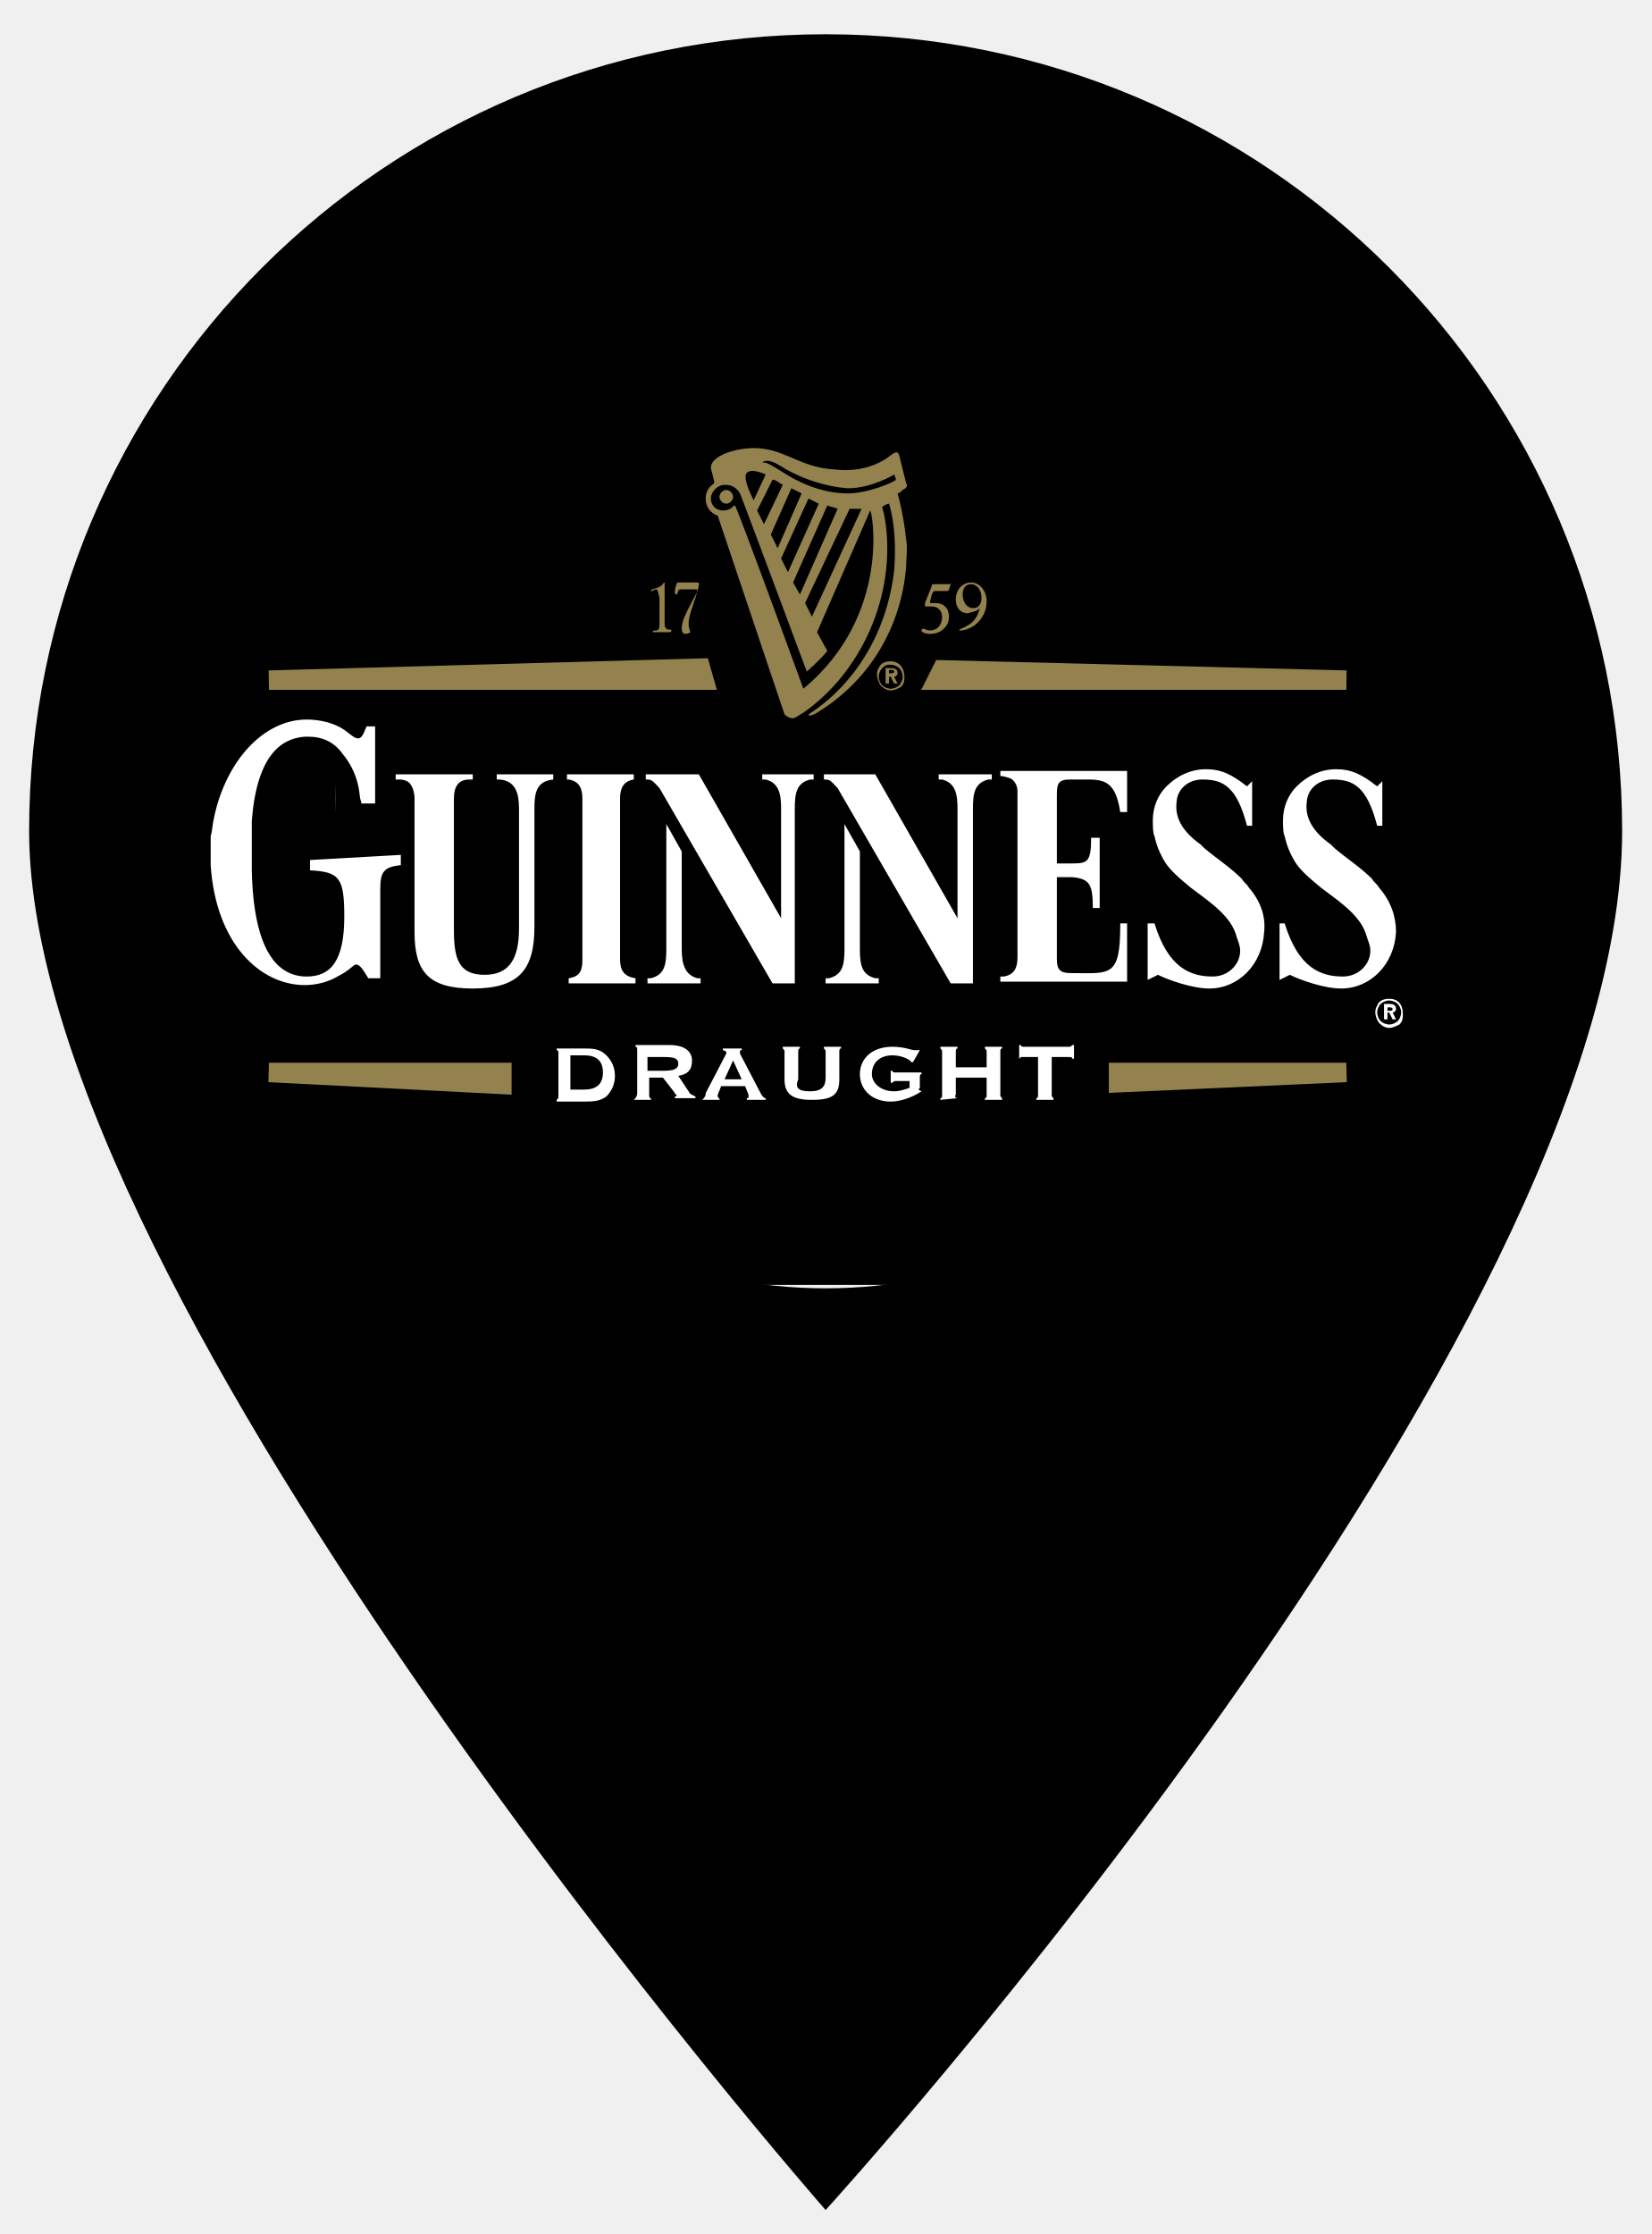
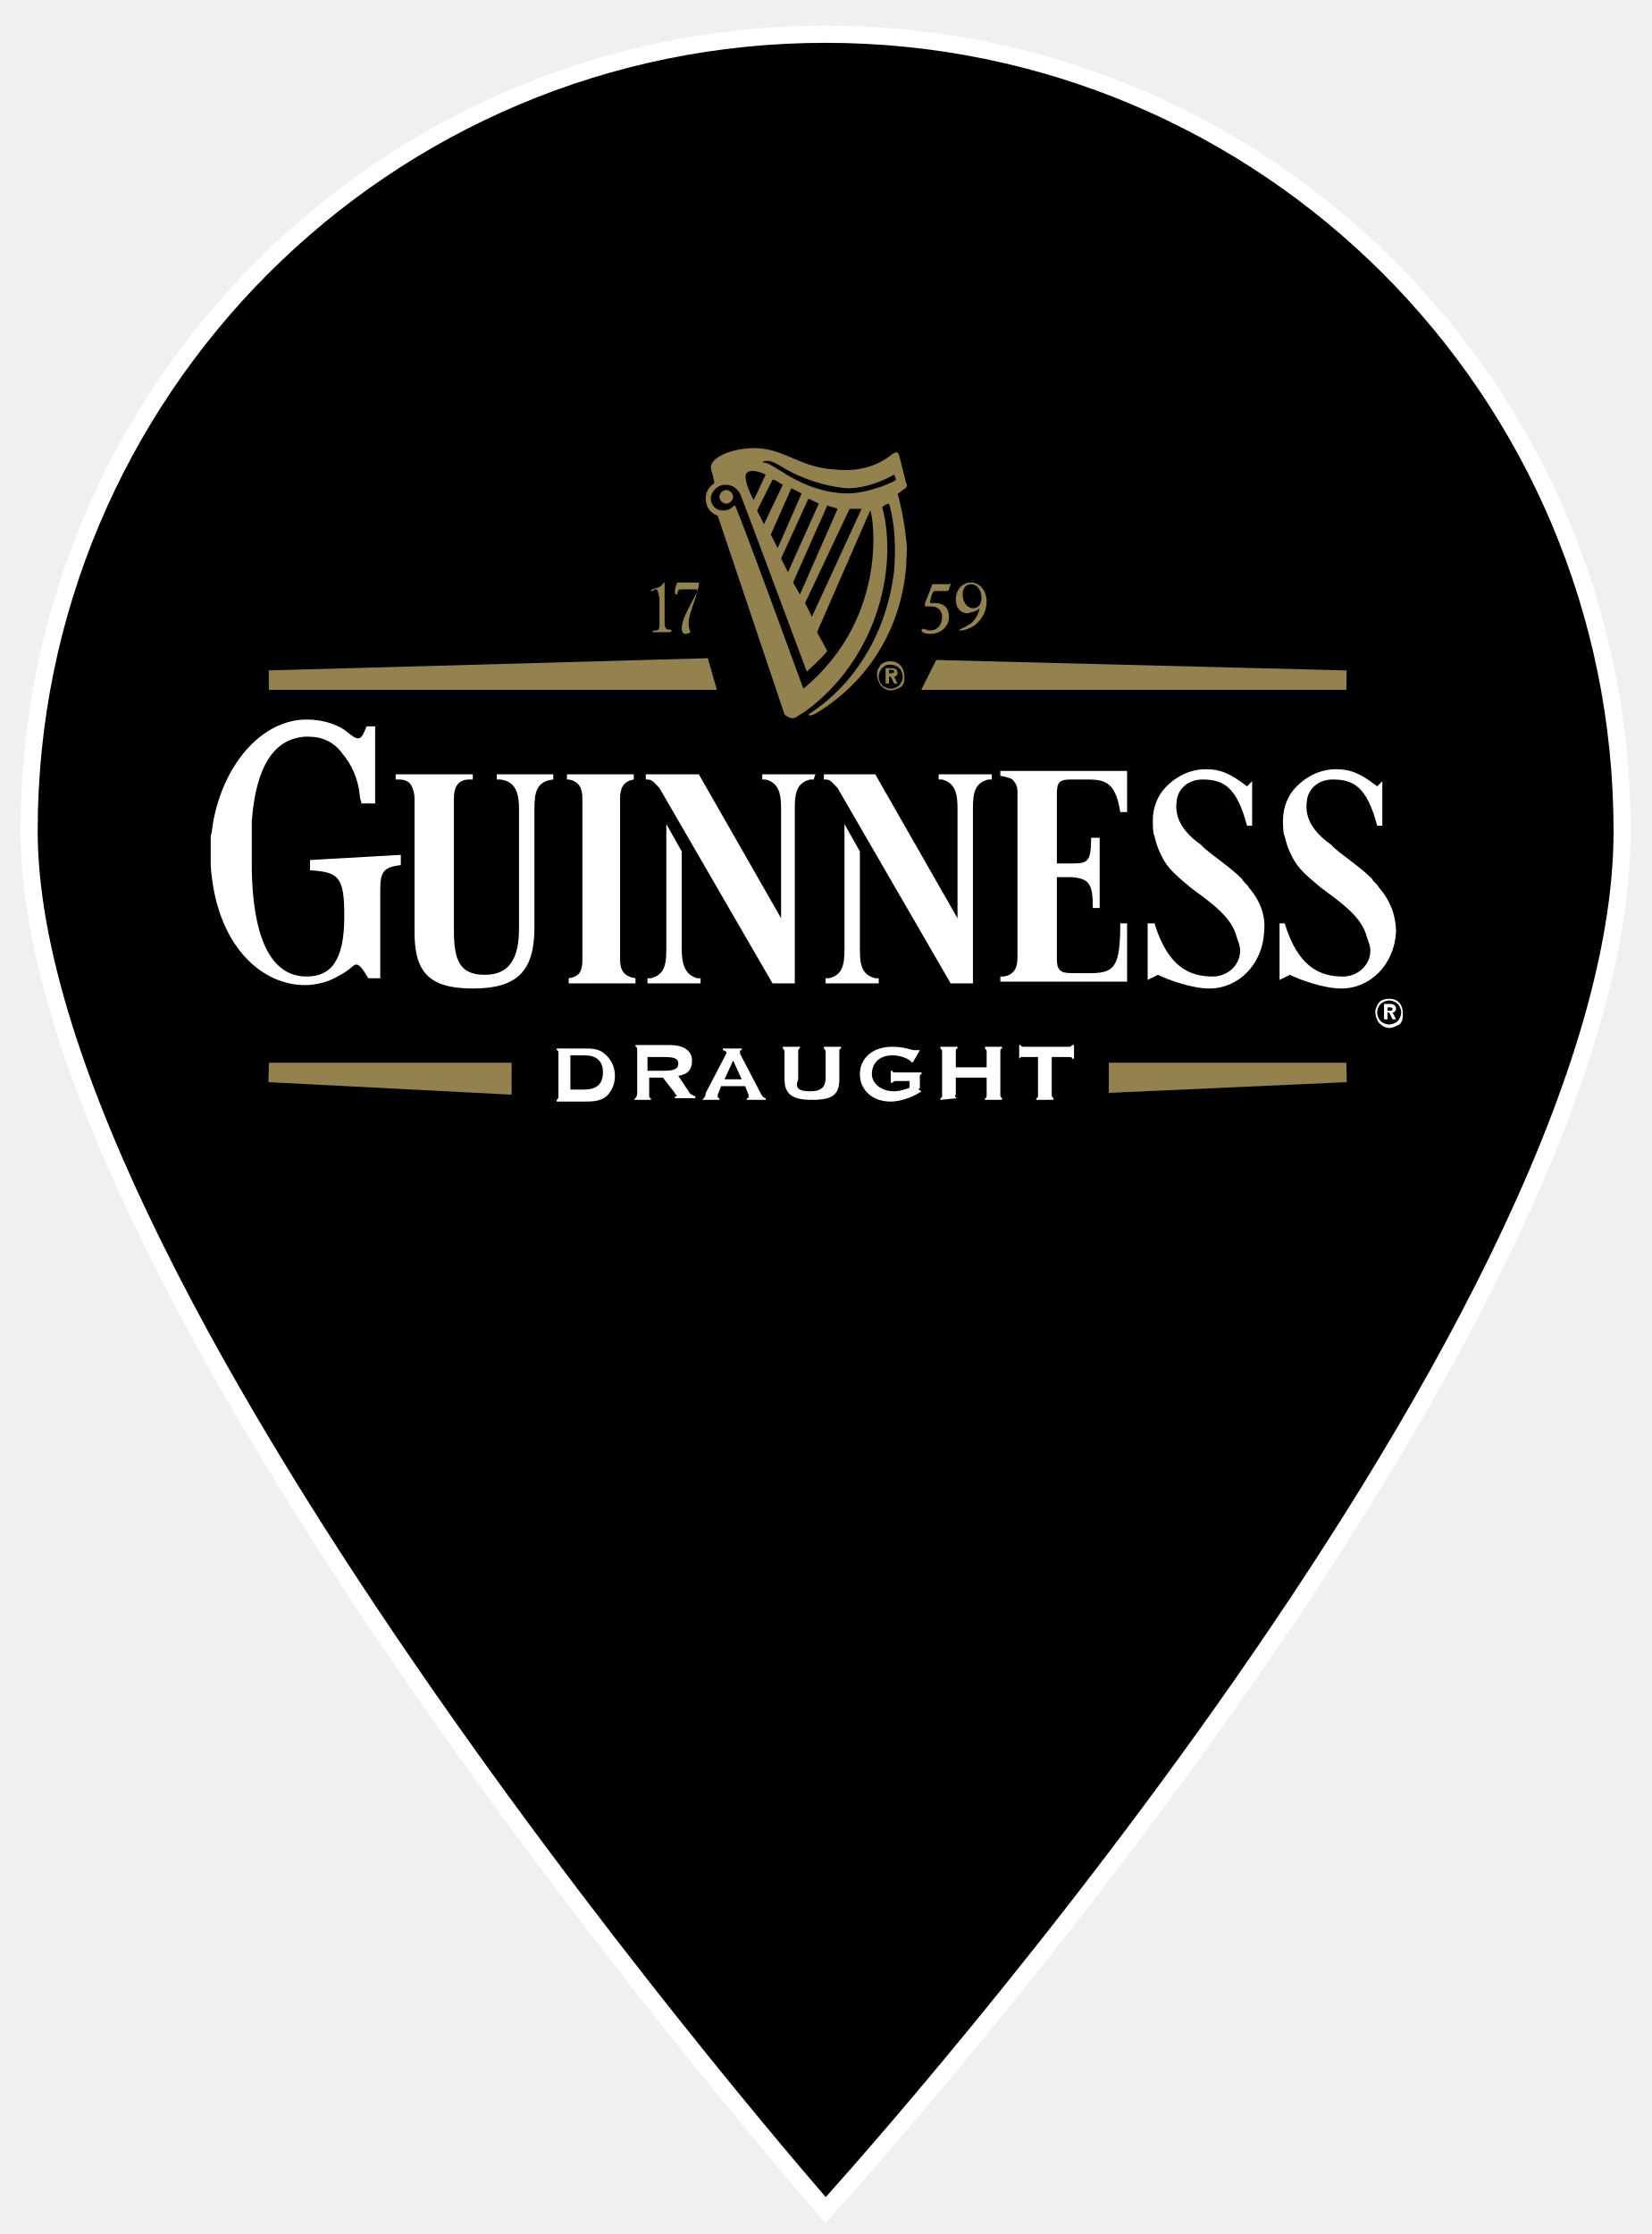
<svg xmlns="http://www.w3.org/2000/svg" version="1.1" id="Layer_1" x="0px" y="0px" viewBox="0 0 96.4 130.4" style="enable-background:new 0 0 96.4 130.4;" xml:space="preserve">
  <style type="text/css">
- 	.st0{fill:#FFFFFF;}
- 	.st1{fill:#93824D;stroke:#93824D;stroke-width:1.134;stroke-miterlimit:2.613;}
- 	.st2{fill:#93824D;}
+ 	.st0{stroke:#FFFFFF;stroke-miterlimit:10;}
+ 	.st1{fill:#FFFFFF;}
+ 	.st2{fill:#93824D;stroke:#93824D;stroke-width:1.134;stroke-miterlimit:2.613;}
+ 	.st3{fill:#93824D;}
</style>
-   <path d="M48.2,2C22.5,2,1.7,22.8,1.7,48.5C1.7,76,48.2,129,48.2,129s46.5-51,46.5-80.5C94.7,22.8,73.9,2,48.2,2z M48.2,75.2  c-15.8,0-28.6-12.8-28.6-28.6C19.6,30.8,32.4,18,48.2,18C64,18,76.8,30.8,76.8,46.6C76.8,62.4,64,75.2,48.2,75.2z" />
-   <path d="M19.6,17.7h58.3V75H19.6V17.7z" />
-   <path class="st0" d="M33.3,61.6h0.8c0.7,0,1.1,0.3,1.1,1c0,0.7-0.4,1-1.1,1h-0.8V61.6z M34,61.2h-1.5v0.1c0.1,0,0.1,0.1,0.1,0.2v2.5  c0,0.1,0,0.1-0.1,0.2v0.1H34c0.6,0,1,0,1.4-0.3c0.3-0.3,0.5-0.7,0.5-1.2c0-0.5-0.2-0.9-0.5-1.2C35,61.2,34.6,61.2,34,61.2L34,61.2z   M38.8,61.7c0.6,0,0.8,0.1,0.8,0.4c0,0.3-0.3,0.4-0.8,0.4h-1v-0.8H38.8L38.8,61.7z M37,64.2h1v-0.1c-0.1,0-0.1-0.1-0.1-0.2v-1h0.8  l0.7,0.9c0,0.1,0.1,0.1,0.1,0.1c0,0.1,0,0.1-0.1,0.1v0.1h1.2v-0.1c-0.2-0.1-0.3-0.1-0.4-0.3l-0.6-0.9c0.6-0.1,0.8-0.4,0.8-0.9  c0-0.5-0.4-0.9-1.3-0.9h-2v0.1c0.1,0,0.1,0.1,0.1,0.2v2.5C37.2,64,37.1,64.1,37,64.2L37,64.2L37,64.2z M42.8,61.9l0.5,1.1h-1  L42.8,61.9z M41,64.2h1v-0.1c-0.1,0-0.1-0.1-0.1-0.1c0,0,0-0.1,0-0.1l0.2-0.5h1.4l0.2,0.5c0,0,0,0.1,0,0.1c0,0.1,0,0.1-0.1,0.1v0.1  h1.1v-0.1c-0.1,0-0.2-0.1-0.3-0.3l-1.2-2.3c0,0,0-0.1,0-0.1c0-0.1,0-0.1,0.1-0.1v-0.1h-1.1v0.1c0.1,0,0.2,0.1,0.2,0.1  c0,0,0,0.1,0,0.1l-1.2,2.3C41.2,63.9,41.2,64,41,64.2L41,64.2L41,64.2L41,64.2z M47.3,63.7c0.7,0,0.9-0.3,0.9-0.8l0-1.5  c0-0.1,0-0.1-0.1-0.2v-0.1h1v0.1c-0.1,0-0.1,0.1-0.1,0.2V63c0,0.9-0.4,1.2-1.6,1.2c-1.1,0-1.6-0.3-1.6-1.2v-1.6c0-0.1,0-0.1-0.1-0.2  v-0.1h1v0.1c-0.1,0-0.1,0.1-0.1,0.2V63C46.4,63.5,46.6,63.7,47.3,63.7L47.3,63.7z M53.8,63.7L53.8,63.7c-0.6,0.4-1.3,0.6-1.8,0.6  c-1.1,0-1.8-0.7-1.8-1.6c0-0.9,0.7-1.6,1.9-1.6c0.7,0,1.1,0.2,1.3,0.2c0,0,0.1,0,0.2,0l0.1,0l-0.4,0.7l-0.1,0c0,0,0,0,0,0  c0-0.1-0.5-0.4-1.1-0.4c-0.7,0-1.2,0.4-1.2,1.1c0,0.5,0.5,1,1.3,1c0.3,0,0.6-0.1,0.9-0.2v-0.4h-0.8c-0.1,0-0.1,0-0.2,0.1H52v-0.7  h0.1c0,0.1,0.1,0.1,0.2,0.1h1.5v0.1c-0.1,0-0.1,0.1-0.1,0.2v0.6C53.6,63.6,53.6,63.6,53.8,63.7L53.8,63.7z M55.9,64.1L55.9,64.1  l-1,0.1v-0.1c0.1,0,0.1-0.1,0.1-0.2v-2.5c0-0.1,0-0.1-0.1-0.2v-0.1h1v0.1c-0.1,0-0.1,0.1-0.1,0.2v0.9h1.8v-0.9c0-0.1,0-0.1-0.1-0.2  v-0.1h1v0.1c-0.1,0-0.1,0.1-0.1,0.2v2.5c0,0.1,0,0.1,0.1,0.2v0.1h-1v-0.1c0.1,0,0.1-0.1,0.1-0.2v-1h-1.8v1  C55.7,64,55.8,64.1,55.9,64.1z M59.5,61.8L59.5,61.8L59.5,61h0.1c0,0.1,0.1,0.1,0.2,0.1h2.6c0.1,0,0.1,0,0.2-0.1h0.1v0.8h-0.1  c0-0.1-0.1-0.1-0.2-0.1h-1v2.2c0,0.1,0,0.1,0.1,0.2v0.1h-1v-0.1c0.1,0,0.1-0.1,0.1-0.2v-2.2h-1C59.6,61.7,59.6,61.7,59.5,61.8  L59.5,61.8z" />
-   <path class="st1" d="M29.3,63.3l-13.6-0.7l13.6,0L29.3,63.3z M65.3,62.6l13.3,0l-13.3,0.6L65.3,62.6z M41.1,39.7l-25.4,0l25.2-0.7  L41.1,39.7L41.1,39.7z M55,39.1l23.6,0.6l-23.9,0L55,39.1L55,39.1z" />
-   <path class="st2" d="M38.3,34.4c-0.1,0-0.2,0.1-0.2,0.1c0,0-0.1,0-0.1,0c0-0.1,0.1-0.1,0.4-0.2c0.3-0.1,0.3-0.3,0.4-0.3  c0,0,0,0,0,0.1c0,0.1,0,0.2,0,0.5v1.7c0,0.2,0,0.3,0.1,0.4c0.1,0.1,0.3,0,0.3,0.1c0,0,0,0.1-0.1,0.1c0,0-0.2,0-0.5,0  c-0.2,0-0.3,0-0.4,0c-0.1,0-0.1,0-0.1,0c0-0.1,0.1-0.1,0.2-0.1c0.2,0,0.2-0.2,0.2-0.4v-1.5C38.4,34.5,38.4,34.4,38.3,34.4L38.3,34.4  z M40.3,34c0.3,0,0.4,0,0.4,0c0.1,0,0.1,0,0.1,0.1c0,0.2-0.1,0.4-0.2,0.8c-0.2,0.6-0.4,1.1-0.4,1.5c0,0.3,0.1,0.4,0.1,0.5  c0,0-0.1,0.1-0.3,0.1c-0.1,0-0.2-0.1-0.2-0.3c0-0.4,0.2-0.8,0.4-1.2c0.3-0.6,0.5-0.9,0.5-1c0-0.1,0-0.1-0.1-0.1h-0.7  c-0.2,0-0.3,0-0.3,0.1c-0.1,0.1,0,0.2-0.1,0.2c0,0-0.1,0-0.1-0.1c0-0.1,0-0.3,0.1-0.5c0-0.1,0.1-0.1,0.1-0.1c0,0,0.2,0,0.5,0H40.3z   M54.4,34.2c0-0.1,0-0.1,0.2-0.1h0.6c0.1,0,0.2,0,0.2,0c0.1,0,0.1-0.1,0.1-0.1c0,0,0,0,0,0c0,0,0,0.1,0,0.1l-0.1,0.3  c0,0.1-0.1,0.1-0.2,0.1h-0.6c-0.1,0-0.1,0-0.2,0.2l-0.1,0.4c0,0,0,0,0,0.1c0,0,0,0,0,0c0,0,0.1,0,0.3,0c0.5,0,0.8,0.3,0.8,0.8  c0,0.3-0.1,0.5-0.3,0.7c-0.2,0.2-0.5,0.3-0.8,0.3c-0.3,0-0.5-0.1-0.5-0.2c0,0,0-0.1,0.1-0.1c0.1,0,0.2,0.1,0.4,0.1  c0.4,0,0.7-0.3,0.7-0.8c0-0.3-0.2-0.6-0.6-0.6c-0.1,0-0.3,0-0.3,0c-0.1,0-0.1,0-0.1-0.1c0,0,0-0.1,0-0.1L54.4,34.2L54.4,34.2z   M56.7,34.1c0.3,0,0.6,0.3,0.6,0.8c0,0.4-0.2,0.6-0.5,0.6c-0.3,0-0.6-0.3-0.6-0.8C56.2,34.3,56.4,34.1,56.7,34.1L56.7,34.1z   M57.2,35.5c-0.1,0.4-0.3,0.8-0.7,1c-0.3,0.2-0.5,0.2-0.5,0.3c0,0,0,0,0.1,0c0.2,0,0.5-0.1,0.8-0.3c0.5-0.4,0.7-0.9,0.7-1.4  c0-0.6-0.4-1.1-0.9-1.1c-0.5,0-0.9,0.4-0.9,1c0,0.5,0.3,0.8,0.7,0.8C56.8,35.7,57,35.7,57.2,35.5L57.2,35.5z M42.8,29  c0,0.2-0.2,0.4-0.4,0.4c-0.2,0-0.4-0.2-0.4-0.4c0,0,0,0,0,0c0-0.2,0.2-0.4,0.4-0.4C42.6,28.6,42.8,28.8,42.8,29z" />
-   <path class="st2" d="M52.4,28.8L52.4,28.8c0.1,0,0.3-0.2,0.3-0.2c0.4-0.2,0.2-0.4,0.2-0.4s-0.3-1.2-0.4-1.6  c-0.1-0.3-0.2-0.2-0.4-0.1c-0.6,0.5-1.7,1.1-3.4,0.9v0c-1.8-0.1-2.7-1-4.1-1.2c-1.2-0.2-3.1,0.3-3.1,1.1c0,0.1,0.2,0.7,0.2,0.9  c-0.1,0.1-0.5,0.3-0.5,0.9c0,0.8,0.7,1,0.7,1l3.9,11.6c0.1,0.1,0.4,0.3,0.6,0.2c0.2-0.1,0.3-0.2,0.5-0.3c3-2.1,4.9-5.8,4.9-9.6  c0-1.5-0.3-2.4-0.3-2.4c0.1-0.1,0.3-0.2,0.4-0.2c0,0,0.5,1.4,0.3,3.9c-0.4,3.5-2.2,6.6-5,8.4c0,0,0,0.2,0.5-0.1  c3.1-1.9,4.9-5,5.2-8.5c0-0.5,0.1-1.1,0-1.6C52.8,30.4,52.5,29.1,52.4,28.8L52.4,28.8z M43.6,27.6c0.3-0.3,1.1,0.1,1.1,0.1L44,29.2  C44,29.2,43.3,27.9,43.6,27.6L43.6,27.6z M46.7,34.7L46.3,34l2-4.5c0.2,0.1,0.4,0.1,0.6,0.2L46.7,34.7z M49.6,29.7  c0.1,0,0.2,0,0.4,0c0.1,0,0.2,0,0.3,0L47.4,36L47,35.2L49.6,29.7z M46,33.4l-0.4-0.8l1.6-3.5c0.2,0.1,0.4,0.2,0.6,0.3L46,33.4  L46,33.4z M45.4,32L45,31.2l1.2-2.7c0.2,0.1,0.4,0.2,0.6,0.3L45.4,32L45.4,32z M44.6,30.6l-0.4-0.8l0.9-1.8c0.2,0,0.4,0.2,0.6,0.3  L44.6,30.6L44.6,30.6z M46.9,40.2c0,0-3.9-10.7-4-10.7s-0.2,0.3-0.7,0.3c-0.4,0-0.7-0.3-0.7-0.7s0.4-0.8,0.8-0.8  c0.2,0,0.6,0,0.9,0.5c0.1,0.2,3.9,10.4,3.9,10.4s0.8-0.7,1.2-1.2l-0.6-1.1l3.1-7.1C50.9,29.7,52.1,35.9,46.9,40.2z M49.5,28.8  c-1.6,0-3-0.7-3.9-1.3c-0.5-0.3-0.8-0.5-1-0.5c0,0-0.1,0-0.1,0c0,0,0,0,0,0c0,0,0,0,0,0c0.1-0.1,0.2-0.1,0.3-0.1  c0.3,0,0.6,0.2,1.1,0.5c0.9,0.5,2.2,1,3.6,1.1c1.4,0,2.7-0.8,2.7-0.8l0,0l0,0c0,0,0.1,0.2,0.1,0.3C52.3,28.1,50.7,28.8,49.5,28.8z" />
-   <path class="st0" d="M81.1,58.4c0.2,0,0.4,0.1,0.5,0.2c0.1,0.1,0.2,0.3,0.2,0.5c0,0.2-0.1,0.4-0.2,0.5c-0.1,0.1-0.3,0.2-0.5,0.2  c-0.2,0-0.4-0.1-0.5-0.2c-0.1-0.1-0.2-0.3-0.2-0.5c0-0.2,0.1-0.4,0.2-0.5C80.7,58.5,80.9,58.4,81.1,58.4L81.1,58.4z M81.1,58.3  c-0.3,0-0.6,0.1-0.7,0.4c-0.2,0.3-0.1,0.7,0.1,1c0.2,0.2,0.4,0.3,0.6,0.3c0.2,0,0.4-0.1,0.6-0.2c0.2-0.2,0.2-0.4,0.2-0.6  C81.9,58.6,81.6,58.3,81.1,58.3C81.1,58.3,81.1,58.3,81.1,58.3L81.1,58.3z M80.8,58.6v0.9H81v-0.4h0.1l0.2,0.4h0.2l-0.2-0.4  c0.1,0,0.2-0.1,0.2-0.2c0-0.2-0.1-0.3-0.4-0.3L80.8,58.6L80.8,58.6L80.8,58.6z M81,58.8L81,58.8c0.2,0,0.3,0,0.3,0.1  c0,0.1-0.1,0.1-0.2,0.1H81V58.8L81,58.8z" />
-   <path class="st2" d="M52,38.8c0.2,0,0.4,0.1,0.5,0.2c0.1,0.1,0.2,0.3,0.2,0.5c0,0.2-0.1,0.4-0.2,0.5c-0.1,0.1-0.3,0.2-0.5,0.2  c-0.2,0-0.4-0.1-0.5-0.2c-0.1-0.1-0.2-0.3-0.2-0.5c0-0.2,0.1-0.4,0.2-0.5C51.7,38.8,51.8,38.8,52,38.8L52,38.8z M52,38.6  c-0.3,0-0.6,0.1-0.7,0.4c-0.1,0.1-0.1,0.3-0.1,0.4c0,0.2,0.1,0.4,0.2,0.6c0.2,0.2,0.4,0.3,0.6,0.3c0.2,0,0.4-0.1,0.6-0.2  c0.2-0.2,0.2-0.4,0.2-0.6C52.8,39,52.5,38.6,52,38.6C52,38.6,52,38.6,52,38.6z M51.7,39v0.9h0.2v-0.4H52l0.2,0.4h0.2l-0.2-0.4  c0.1,0,0.2-0.1,0.2-0.2c0-0.2-0.1-0.3-0.4-0.3L51.7,39L51.7,39z M51.9,39.1L51.9,39.1c0.2,0,0.3,0,0.3,0.1c0,0.1-0.1,0.1-0.2,0.1  h-0.1V39.1L51.9,39.1z" />
-   <path class="st0" d="M36.2,56c0,0.6,0.2,1,0.9,1.1c0,0,0,0,0,0c0,0,0,0,0,0l0,0.3l-3.9,0l0-0.3l0,0C33.9,57,34,56.6,34,56l0-9.4  c0-0.6-0.2-1-0.8-1.1c0,0-0.1,0-0.1,0v-0.3l3.9,0v0.3l0,0c-0.6,0.1-0.8,0.5-0.8,1.1L36.2,56L36.2,56z M18.1,50.2v0.6  c1.7,0.1,2,0.4,2,2.7c0,2.6-0.8,3.5-2.2,3.5c-1.7,0-3.1-1.5-3.2-6.2c0-0.6,0-1.1,0-1.7c0-0.2,0-0.4,0-0.6c0-0.2,0-0.4,0-0.6  c0.3-3.8,1.7-4.8,3.1-4.9l0,0c0.1,0,0.1,0,0.2,0c0.8,0,1.5,0.3,2,1c0.5,0.6,0.9,1.4,1,2.4c0,0.2,0.1,0.4,0.1,0.5h0.8v-4.5h-0.5  c-0.2,0.5-0.3,0.7-0.5,0.7c-0.2,0-0.4-0.2-0.8-0.5c-0.6-0.4-1.4-0.6-2.2-0.6c-2.5,0-4.7,2.4-5.4,5.7c-0.1,0.4-0.1,0.8-0.2,1.1  c0,0.3,0,0.6,0,0.9c0,0.1,0,0.1,0,0.2c0,0.2,0,0.4,0,0.6c0.3,4.6,2.9,7,5.5,7c0.7,0,1.4-0.2,1.9-0.5c0.8-0.4,0.9-0.7,1.1-0.7  c0.2,0,0.4,0.3,0.7,0.8h0.7v-5.2c0-1,0.2-1.3,1.2-1.4v-0.6L18.1,50.2L18.1,50.2L18.1,50.2z M65.4,54c0,3.1-0.6,2.8-2.9,2.8  c-0.6,0-0.8-0.2-0.8-0.8l0-4.8h0.9c1,0.1,1.2,0.4,1.2,1.8l0.4,0l0-4.1h-0.5c0,1.4-0.2,1.5-1.1,1.5h-0.9l0-4c0-0.7,0.1-0.9,0.8-0.9  h0.6c1.2,0,2-0.1,2.3,1.9h0.4l0-2.4l-7.4,0l0,0.3h0.1c0,0,0.5,0.1,0.6,0.2c0.2,0.2,0.3,0.4,0.3,0.7l0,9.7c0,0.6-0.2,1-0.8,1.1h-0.2  l0,0.3h7.4l0-3.4H65.4L65.4,54z M80.5,51.8c-0.1-0.2-0.3-0.3-0.4-0.5c-0.7-0.7-1.5-1.2-2.2-1.8c-0.1-0.1-0.1-0.1-0.2-0.2  c-1.4-1-1.5-1.9-1.4-2.6c0.1-0.7,0.7-1.2,1.5-1.2c1.2,0,2,0.4,2.6,2.7l0.3,0v-2.6c0,0-0.3,0.3-0.3,0.3c-0.9-0.7-1.5-1-2.4-1l0,0  c-0.9,0-1.7,0.4-2.3,1c-0.5,0.5-0.8,1.2-0.8,2c0,0.1,0,0.8,0.1,0.9c0.1,0.5,0.3,1,0.6,1.5c0.3,0.5,0.9,1,1.5,1.5  c1.2,0.9,2.4,1.7,2.7,2.9c0.1,0.3,0.2,0.5,0.2,0.8c0,0.8-0.7,1.5-1.6,1.5c-1.3,0-2.6-0.5-3.4-3.1h-0.3v3.3c0,0,0.6-0.3,0.6-0.3  c0.6,0.3,2,0.8,3,0.8c1.7,0,3.1-1.4,3.2-3.3C81.5,53.5,81.2,52.6,80.5,51.8L80.5,51.8z M72.9,51.8c-0.1-0.2-0.3-0.3-0.4-0.5  c-0.7-0.7-1.5-1.2-2.2-1.8c-0.1-0.1-0.1-0.1-0.2-0.2c-1.4-1-1.5-1.9-1.4-2.6c0.1-0.7,0.7-1.2,1.5-1.2c1.2,0,2,0.4,2.6,2.7l0.3,0  v-2.6c0,0-0.3,0.3-0.3,0.3c-0.9-0.7-1.5-1-2.4-1l0,0c-0.9,0-1.7,0.4-2.3,1c-0.5,0.5-0.8,1.2-0.8,2c0,0.1,0,0.8,0.1,0.9  c0.1,0.5,0.3,1,0.6,1.5c0.3,0.5,0.9,1,1.5,1.5c1.2,0.9,2.4,1.7,2.7,2.9c0.1,0.3,0.2,0.5,0.2,0.8c0,0.8-0.7,1.5-1.6,1.5  c-1.3,0-2.6-0.5-3.4-3.1H67v3.3c0,0,0.6-0.3,0.6-0.3c0.6,0.3,2,0.8,3,0.8c1.7,0,3.1-1.4,3.2-3.3C73.9,53.5,73.6,52.6,72.9,51.8  L72.9,51.8z M29,45.2l0,0.3l0.2,0c0.9,0.1,1.1,0.8,1.1,1.7l0,7c0,1.8-0.6,2.7-2,2.7c-1.5,0-1.8-0.9-1.8-2.6l0-7.7  c0-0.6,0.2-1.1,0.9-1.1c0,0,0.2,0,0.2,0s0-0.3,0-0.3v0l-4.5,0l0,0.3l0.2,0c0.3,0,0.5,0.1,0.6,0.2c0.2,0.2,0.3,0.6,0.3,0.9l0,7.8  c0,2.3,0.8,3.3,3.4,3.3c2.7,0,3.6-1.1,3.6-3.6l0-6.9c0-0.9,0.1-1.6,1.1-1.7c0,0,0,0,0,0l0-0.3L29,45.2L29,45.2z M57.9,45.2l-3.1,0  v0.3H55c0.8,0.2,0.9,0.9,0.9,1.7l0,6.4l-4.8-8.4l-3,0v0.3c0,0,0.1,0,0.1,0c0.3,0,0.4,0.2,0.7,0.5l6.6,11.4h1.3l0-10.2  c0-0.9,0.1-1.5,0.9-1.7h0.2V45.2z M50.2,55.4l0-5.7l-0.9-1.6l0,7.3c0,0.9-0.1,1.5-0.9,1.7h-0.2l0,0.3l3.1,0v-0.3h-0.2  C50.3,56.9,50.2,56.3,50.2,55.4z M47.6,45.2l-3.1,0l0,0.3h0.2c0.8,0.2,0.9,0.9,0.9,1.7l0,6.4l-4.8-8.4l-2,0l-1.1,0l0,0.3  c0,0,0.1,0,0.1,0c0.3,0,0.4,0.2,0.7,0.5l6.6,11.4l1.3,0l0-10.2c0-0.9,0.1-1.5,0.9-1.7h0.2V45.2L47.6,45.2z M39.8,55.4l0-5.7  l-0.9-1.6l0,7.3c0,0.9-0.1,1.5-0.9,1.7h-0.2v0.3l3.1,0l0-0.3h-0.2C40,56.9,39.8,56.3,39.8,55.4L39.8,55.4z" />
+   <path class="st0" d="M48.2,2C22.5,2,1.7,22.8,1.7,48.5C1.7,76,48.2,129,48.2,129s46.5-51,46.5-80.5C94.7,22.8,73.9,2,48.2,2z   M48.2,75.2c-15.8,0-28.6-12.8-28.6-28.6S32.4,18,48.2,18s28.6,12.8,28.6,28.6S64,75.2,48.2,75.2z" />
+   <path d="M17.8,15h60v63.7h-60V15z" />
+   <path class="st1" d="M33.3,61.6h0.8c0.7,0,1.1,0.3,1.1,1s-0.4,1-1.1,1h-0.8V61.6z M34,61.2h-1.5v0.1c0.1,0,0.1,0.1,0.1,0.2V64  c0,0.1,0,0.1-0.1,0.2v0.1H34c0.6,0,1,0,1.4-0.3c0.3-0.3,0.5-0.7,0.5-1.2s-0.2-0.9-0.5-1.2C35,61.2,34.6,61.2,34,61.2L34,61.2z   M38.8,61.7c0.6,0,0.8,0.1,0.8,0.4c0,0.3-0.3,0.4-0.8,0.4h-1v-0.8L38.8,61.7L38.8,61.7z M37,64.2h1v-0.1c-0.1,0-0.1-0.1-0.1-0.2v-1  h0.8l0.7,0.9c0,0.1,0.1,0.1,0.1,0.1c0,0.1,0,0.1-0.1,0.1v0.1h1.2V64c-0.2-0.1-0.3-0.1-0.4-0.3l-0.6-0.9c0.6-0.1,0.8-0.4,0.8-0.9  S40,61,39.1,61h-2v0.1c0.1,0,0.1,0.1,0.1,0.2v2.5C37.2,64,37.1,64.1,37,64.2L37,64.2L37,64.2z M42.8,61.9l0.5,1.1h-1L42.8,61.9z   M41,64.2h1v-0.1c-0.1,0-0.1-0.1-0.1-0.1v-0.1l0.2-0.5h1.4l0.2,0.5V64c0,0.1,0,0.1-0.1,0.1v0.1h1.1v-0.1c-0.1,0-0.2-0.1-0.3-0.3  l-1.2-2.3v-0.1c0-0.1,0-0.1,0.1-0.1v-0.1h-1.1v0.1c0.1,0,0.2,0.1,0.2,0.1v0.1l-1.2,2.3C41.2,63.9,41.2,64,41,64.2L41,64.2L41,64.2  L41,64.2z M47.3,63.7c0.7,0,0.9-0.3,0.9-0.8v-1.5c0-0.1,0-0.1-0.1-0.2v-0.1h1v0.1c-0.1,0-0.1,0.1-0.1,0.2V63c0,0.9-0.4,1.2-1.6,1.2  c-1.1,0-1.6-0.3-1.6-1.2v-1.6c0-0.1,0-0.1-0.1-0.2v-0.1h1v0.1c-0.1,0-0.1,0.1-0.1,0.2V63C46.4,63.5,46.6,63.7,47.3,63.7L47.3,63.7z   M53.8,63.7L53.8,63.7c-0.6,0.4-1.3,0.6-1.8,0.6c-1.1,0-1.8-0.7-1.8-1.6c0-0.9,0.7-1.6,1.9-1.6c0.7,0,1.1,0.2,1.3,0.2  c0,0,0.1,0,0.2,0h0.1L53.3,62h-0.1l0,0c0-0.1-0.5-0.4-1.1-0.4c-0.7,0-1.2,0.4-1.2,1.1c0,0.5,0.5,1,1.3,1c0.3,0,0.6-0.1,0.9-0.2v-0.4  h-0.8c-0.1,0-0.1,0-0.2,0.1H52v-0.7h0.1c0,0.1,0.1,0.1,0.2,0.1h1.5v0.1c-0.1,0-0.1,0.1-0.1,0.2v0.6C53.6,63.6,53.6,63.6,53.8,63.7  L53.8,63.7z M55.9,64.1L55.9,64.1l-1,0.1v-0.1c0.1,0,0.1-0.1,0.1-0.2v-2.5c0-0.1,0-0.1-0.1-0.2v-0.1h1v0.1c-0.1,0-0.1,0.1-0.1,0.2  v0.9h1.8v-0.9c0-0.1,0-0.1-0.1-0.2v-0.1h1v0.1c-0.1,0-0.1,0.1-0.1,0.2v2.5c0,0.1,0,0.1,0.1,0.2v0.1h-1v-0.1c0.1,0,0.1-0.1,0.1-0.2  v-1h-1.8v1C55.7,64,55.8,64.1,55.9,64.1z M59.5,61.8L59.5,61.8V61h0.1c0,0.1,0.1,0.1,0.2,0.1h2.6c0.1,0,0.1,0,0.2-0.1h0.1v0.8h-0.1  c0-0.1-0.1-0.1-0.2-0.1h-1v2.2c0,0.1,0,0.1,0.1,0.2v0.1h-1v-0.1c0.1,0,0.1-0.1,0.1-0.2v-2.2h-1C59.6,61.7,59.6,61.7,59.5,61.8  L59.5,61.8z" />
+   <path class="st2" d="M29.3,63.3l-13.6-0.7h13.6V63.3z M65.3,62.6h13.3l-13.3,0.6V62.6z M41.1,39.7H15.7L40.9,39L41.1,39.7L41.1,39.7  z M55,39.1l23.6,0.6H54.7L55,39.1L55,39.1z" />
+   <path class="st3" d="M38.3,34.4c-0.1,0-0.2,0.1-0.2,0.1H38c0-0.1,0.1-0.1,0.4-0.2c0.3-0.1,0.3-0.3,0.4-0.3c0,0,0,0,0,0.1  s0,0.2,0,0.5v1.7c0,0.2,0,0.3,0.1,0.4c0.1,0.1,0.3,0,0.3,0.1c0,0,0,0.1-0.1,0.1c0,0-0.2,0-0.5,0c-0.2,0-0.3,0-0.4,0  c-0.1,0-0.1,0-0.1,0c0-0.1,0.1-0.1,0.2-0.1c0.2,0,0.2-0.2,0.2-0.4v-1.5C38.4,34.5,38.4,34.4,38.3,34.4L38.3,34.4z M40.3,34  c0.3,0,0.4,0,0.4,0c0.1,0,0.1,0,0.1,0.1c0,0.2-0.1,0.4-0.2,0.8c-0.2,0.6-0.4,1.1-0.4,1.5c0,0.3,0.1,0.4,0.1,0.5c0,0-0.1,0.1-0.3,0.1  c-0.1,0-0.2-0.1-0.2-0.3c0-0.4,0.2-0.8,0.4-1.2c0.3-0.6,0.5-0.9,0.5-1s0-0.1-0.1-0.1h-0.7c-0.2,0-0.3,0-0.3,0.1  c-0.1,0.1,0,0.2-0.1,0.2c0,0-0.1,0-0.1-0.1s0-0.3,0.1-0.5c0-0.1,0.1-0.1,0.1-0.1s0.2,0,0.5,0H40.3z M54.4,34.2c0-0.1,0-0.1,0.2-0.1  h0.6c0.1,0,0.2,0,0.2,0c0.1,0,0.1-0.1,0.1-0.1l0,0v0.1l-0.1,0.3c0,0.1-0.1,0.1-0.2,0.1h-0.6c-0.1,0-0.1,0-0.2,0.2l-0.1,0.4  c0,0,0,0,0,0.1l0,0c0,0,0.1,0,0.3,0c0.5,0,0.8,0.3,0.8,0.8c0,0.3-0.1,0.5-0.3,0.7S54.6,37,54.3,37s-0.5-0.1-0.5-0.2  c0,0,0-0.1,0.1-0.1s0.2,0.1,0.4,0.1c0.4,0,0.7-0.3,0.7-0.8c0-0.3-0.2-0.6-0.6-0.6c-0.1,0-0.3,0-0.3,0c-0.1,0-0.1,0-0.1-0.1v-0.1  L54.4,34.2L54.4,34.2z M56.7,34.1c0.3,0,0.6,0.3,0.6,0.8c0,0.4-0.2,0.6-0.5,0.6s-0.6-0.3-0.6-0.8C56.2,34.3,56.4,34.1,56.7,34.1  L56.7,34.1z M57.2,35.5c-0.1,0.4-0.3,0.8-0.7,1c-0.3,0.2-0.5,0.2-0.5,0.3c0,0,0,0,0.1,0c0.2,0,0.5-0.1,0.8-0.3  c0.5-0.4,0.7-0.9,0.7-1.4c0-0.6-0.4-1.1-0.9-1.1s-0.9,0.4-0.9,1c0,0.5,0.3,0.8,0.7,0.8C56.8,35.7,57,35.7,57.2,35.5L57.2,35.5z   M42.8,29c0,0.2-0.2,0.4-0.4,0.4S42,29.2,42,29l0,0c0-0.2,0.2-0.4,0.4-0.4S42.8,28.8,42.8,29z" />
+   <path class="st3" d="M52.4,28.8L52.4,28.8c0.1,0,0.3-0.2,0.3-0.2c0.4-0.2,0.2-0.4,0.2-0.4s-0.3-1.2-0.4-1.6  c-0.1-0.3-0.2-0.2-0.4-0.1c-0.6,0.5-1.7,1.1-3.4,0.9l0,0c-1.8-0.1-2.7-1-4.1-1.2c-1.2-0.2-3.1,0.3-3.1,1.1c0,0.1,0.2,0.7,0.2,0.9  c-0.1,0.1-0.5,0.3-0.5,0.9c0,0.8,0.7,1,0.7,1l3.9,11.6c0.1,0.1,0.4,0.3,0.6,0.2c0.2-0.1,0.3-0.2,0.5-0.3c3-2.1,4.9-5.8,4.9-9.6  c0-1.5-0.3-2.4-0.3-2.4c0.1-0.1,0.3-0.2,0.4-0.2c0,0,0.5,1.4,0.3,3.9c-0.4,3.5-2.2,6.6-5,8.4c0,0,0,0.2,0.5-0.1  c3.1-1.9,4.9-5,5.2-8.5c0-0.5,0.1-1.1,0-1.6C52.8,30.4,52.5,29.1,52.4,28.8L52.4,28.8z M43.6,27.6c0.3-0.3,1.1,0.1,1.1,0.1L44,29.2  C44,29.2,43.3,27.9,43.6,27.6L43.6,27.6z M46.7,34.7L46.3,34l2-4.5c0.2,0.1,0.4,0.1,0.6,0.2L46.7,34.7z M49.6,29.7  c0.1,0,0.2,0,0.4,0c0.1,0,0.2,0,0.3,0L47.4,36L47,35.2L49.6,29.7z M46,33.4l-0.4-0.8l1.6-3.5c0.2,0.1,0.4,0.2,0.6,0.3L46,33.4  L46,33.4z M45.4,32L45,31.2l1.2-2.7c0.2,0.1,0.4,0.2,0.6,0.3L45.4,32L45.4,32z M44.6,30.6l-0.4-0.8l0.9-1.8c0.2,0,0.4,0.2,0.6,0.3  L44.6,30.6L44.6,30.6z M46.9,40.2c0,0-3.9-10.7-4-10.7s-0.2,0.3-0.7,0.3c-0.4,0-0.7-0.3-0.7-0.7s0.4-0.8,0.8-0.8  c0.2,0,0.6,0,0.9,0.5c0.1,0.2,3.9,10.4,3.9,10.4s0.8-0.7,1.2-1.2l-0.6-1.1l3.1-7.1C50.9,29.7,52.1,35.9,46.9,40.2z M49.5,28.8  c-1.6,0-3-0.7-3.9-1.3c-0.5-0.3-0.8-0.5-1-0.5h-0.1l0,0l0,0c0.1-0.1,0.2-0.1,0.3-0.1c0.3,0,0.6,0.2,1.1,0.5c0.9,0.5,2.2,1,3.6,1.1  c1.4,0,2.7-0.8,2.7-0.8l0,0l0,0c0,0,0.1,0.2,0.1,0.3C52.3,28.1,50.7,28.8,49.5,28.8z" />
+   <path class="st1" d="M81.1,58.4c0.2,0,0.4,0.1,0.5,0.2c0.1,0.1,0.2,0.3,0.2,0.5s-0.1,0.4-0.2,0.5s-0.3,0.2-0.5,0.2s-0.4-0.1-0.5-0.2  c-0.1-0.1-0.2-0.3-0.2-0.5s0.1-0.4,0.2-0.5C80.7,58.5,80.9,58.4,81.1,58.4L81.1,58.4z M81.1,58.3c-0.3,0-0.6,0.1-0.7,0.4  c-0.2,0.3-0.1,0.7,0.1,1c0.2,0.2,0.4,0.3,0.6,0.3s0.4-0.1,0.6-0.2c0.2-0.2,0.2-0.4,0.2-0.6C81.9,58.6,81.6,58.3,81.1,58.3L81.1,58.3  L81.1,58.3z M80.8,58.6v0.9H81v-0.4h0.1l0.2,0.4h0.2l-0.2-0.4c0.1,0,0.2-0.1,0.2-0.2c0-0.2-0.1-0.3-0.4-0.3H80.8L80.8,58.6  L80.8,58.6z M81,58.8L81,58.8c0.2,0,0.3,0,0.3,0.1S81.2,59,81.1,59H81V58.8L81,58.8z" />
+   <path class="st3" d="M52,38.8c0.2,0,0.4,0.1,0.5,0.2c0.1,0.1,0.2,0.3,0.2,0.5s-0.1,0.4-0.2,0.5c-0.1,0.1-0.3,0.2-0.5,0.2  s-0.4-0.1-0.5-0.2c-0.1-0.1-0.2-0.3-0.2-0.5s0.1-0.4,0.2-0.5C51.7,38.8,51.8,38.8,52,38.8L52,38.8z M52,38.6c-0.3,0-0.6,0.1-0.7,0.4  c-0.1,0.1-0.1,0.3-0.1,0.4c0,0.2,0.1,0.4,0.2,0.6c0.2,0.2,0.4,0.3,0.6,0.3c0.2,0,0.4-0.1,0.6-0.2c0.2-0.2,0.2-0.4,0.2-0.6  C52.8,39,52.5,38.6,52,38.6L52,38.6z M51.7,39v0.9h0.2v-0.4H52l0.2,0.4h0.2l-0.2-0.4c0.1,0,0.2-0.1,0.2-0.2c0-0.2-0.1-0.3-0.4-0.3  H51.7L51.7,39z M51.9,39.1L51.9,39.1c0.2,0,0.3,0,0.3,0.1s-0.1,0.1-0.2,0.1h-0.1V39.1L51.9,39.1z" />
+   <path class="st1" d="M36.2,56c0,0.6,0.2,1,0.9,1.1l0,0l0,0v0.3h-3.9v-0.3l0,0C33.9,57,34,56.6,34,56v-9.4c0-0.6-0.2-1-0.8-1.1h-0.1  v-0.3H37v0.3l0,0c-0.6,0.1-0.8,0.5-0.8,1.1L36.2,56L36.2,56z M18.1,50.2v0.6c1.7,0.1,2,0.4,2,2.7c0,2.6-0.8,3.5-2.2,3.5  c-1.7,0-3.1-1.5-3.2-6.2c0-0.6,0-1.1,0-1.7c0-0.2,0-0.4,0-0.6c0-0.2,0-0.4,0-0.6c0.3-3.8,1.7-4.8,3.1-4.9l0,0c0.1,0,0.1,0,0.2,0  c0.8,0,1.5,0.3,2,1c0.5,0.6,0.9,1.4,1,2.4c0,0.2,0.1,0.4,0.1,0.5h0.8v-4.5h-0.5c-0.2,0.5-0.3,0.7-0.5,0.7s-0.4-0.2-0.8-0.5  c-0.6-0.4-1.4-0.6-2.2-0.6c-2.5,0-4.7,2.4-5.4,5.7c-0.1,0.4-0.1,0.8-0.2,1.1c0,0.3,0,0.6,0,0.9c0,0.1,0,0.1,0,0.2c0,0.2,0,0.4,0,0.6  c0.3,4.6,2.9,7,5.5,7c0.7,0,1.4-0.2,1.9-0.5c0.8-0.4,0.9-0.7,1.1-0.7s0.4,0.3,0.7,0.8h0.7v-5.2c0-1,0.2-1.3,1.2-1.4v-0.6L18.1,50.2  L18.1,50.2L18.1,50.2z M65.4,54c0,3.1-0.6,2.8-2.9,2.8c-0.6,0-0.8-0.2-0.8-0.8v-4.8h0.9c1,0.1,1.2,0.4,1.2,1.8h0.4v-4.1h-0.5  c0,1.4-0.2,1.5-1.1,1.5h-0.9v-4c0-0.7,0.1-0.9,0.8-0.9h0.6c1.2,0,2-0.1,2.3,1.9h0.4V45h-7.4v0.3h0.1c0,0,0.5,0.1,0.6,0.2  c0.2,0.2,0.3,0.4,0.3,0.7v9.7c0,0.6-0.2,1-0.8,1.1h-0.2v0.3h7.4v-3.4h-0.4V54z M80.5,51.8c-0.1-0.2-0.3-0.3-0.4-0.5  c-0.7-0.7-1.5-1.2-2.2-1.8c-0.1-0.1-0.1-0.1-0.2-0.2c-1.4-1-1.5-1.9-1.4-2.6c0.1-0.7,0.7-1.2,1.5-1.2c1.2,0,2,0.4,2.6,2.7h0.3v-2.6  l-0.3,0.3c-0.9-0.7-1.5-1-2.4-1l0,0c-0.9,0-1.7,0.4-2.3,1c-0.5,0.5-0.8,1.2-0.8,2c0,0.1,0,0.8,0.1,0.9c0.1,0.5,0.3,1,0.6,1.5  c0.3,0.5,0.9,1,1.5,1.5c1.2,0.9,2.4,1.7,2.7,2.9c0.1,0.3,0.2,0.5,0.2,0.8c0,0.8-0.7,1.5-1.6,1.5c-1.3,0-2.6-0.5-3.4-3.1h-0.3v3.3  l0.6-0.3c0.6,0.3,2,0.8,3,0.8c1.7,0,3.1-1.4,3.2-3.3C81.5,53.5,81.2,52.6,80.5,51.8L80.5,51.8z M72.9,51.8c-0.1-0.2-0.3-0.3-0.4-0.5  c-0.7-0.7-1.5-1.2-2.2-1.8c-0.1-0.1-0.1-0.1-0.2-0.2c-1.4-1-1.5-1.9-1.4-2.6c0.1-0.7,0.7-1.2,1.5-1.2c1.2,0,2,0.4,2.6,2.7h0.3v-2.6  l-0.3,0.3c-0.9-0.7-1.5-1-2.4-1l0,0c-0.9,0-1.7,0.4-2.3,1c-0.5,0.5-0.8,1.2-0.8,2c0,0.1,0,0.8,0.1,0.9c0.1,0.5,0.3,1,0.6,1.5  c0.3,0.5,0.9,1,1.5,1.5c1.2,0.9,2.4,1.7,2.7,2.9c0.1,0.3,0.2,0.5,0.2,0.8c0,0.8-0.7,1.5-1.6,1.5c-1.3,0-2.6-0.5-3.4-3.1H67v3.3  l0.6-0.3c0.6,0.3,2,0.8,3,0.8c1.7,0,3.1-1.4,3.2-3.3C73.9,53.5,73.6,52.6,72.9,51.8L72.9,51.8z M29,45.2v0.3h0.2  c0.9,0.1,1.1,0.8,1.1,1.7v7c0,1.8-0.6,2.7-2,2.7c-1.5,0-1.8-0.9-1.8-2.6v-7.7c0-0.6,0.2-1.1,0.9-1.1h0.2v-0.3l0,0h-4.5v0.3h0.2  c0.3,0,0.5,0.1,0.6,0.2c0.2,0.2,0.3,0.6,0.3,0.9v7.8c0,2.3,0.8,3.3,3.4,3.3c2.7,0,3.6-1.1,3.6-3.6v-6.9c0-0.9,0.1-1.6,1.1-1.7l0,0  v-0.3L29,45.2L29,45.2z M57.9,45.2h-3.1v0.3H55c0.8,0.2,0.9,0.9,0.9,1.7v6.4l-4.8-8.4h-3v0.3h0.1c0.3,0,0.4,0.2,0.7,0.5l6.6,11.4  h1.3V47.2c0-0.9,0.1-1.5,0.9-1.7h0.2V45.2z M50.2,55.4v-5.7l-0.9-1.6v7.3c0,0.9-0.1,1.5-0.9,1.7h-0.2v0.3h3.1v-0.3h-0.2  C50.3,56.9,50.2,56.3,50.2,55.4z M47.6,45.2h-3.1v0.3h0.2c0.8,0.2,0.9,0.9,0.9,1.7v6.4l-4.8-8.4h-2h-1.1v0.3h0.1  c0.3,0,0.4,0.2,0.7,0.5l6.6,11.4h1.3V47.2c0-0.9,0.1-1.5,0.9-1.7h0.2L47.6,45.2L47.6,45.2z M39.8,55.4v-5.7l-0.9-1.6v7.3  c0,0.9-0.1,1.5-0.9,1.7h-0.2v0.3h3.1v-0.3h-0.2C40,56.9,39.8,56.3,39.8,55.4L39.8,55.4z" />
</svg>
